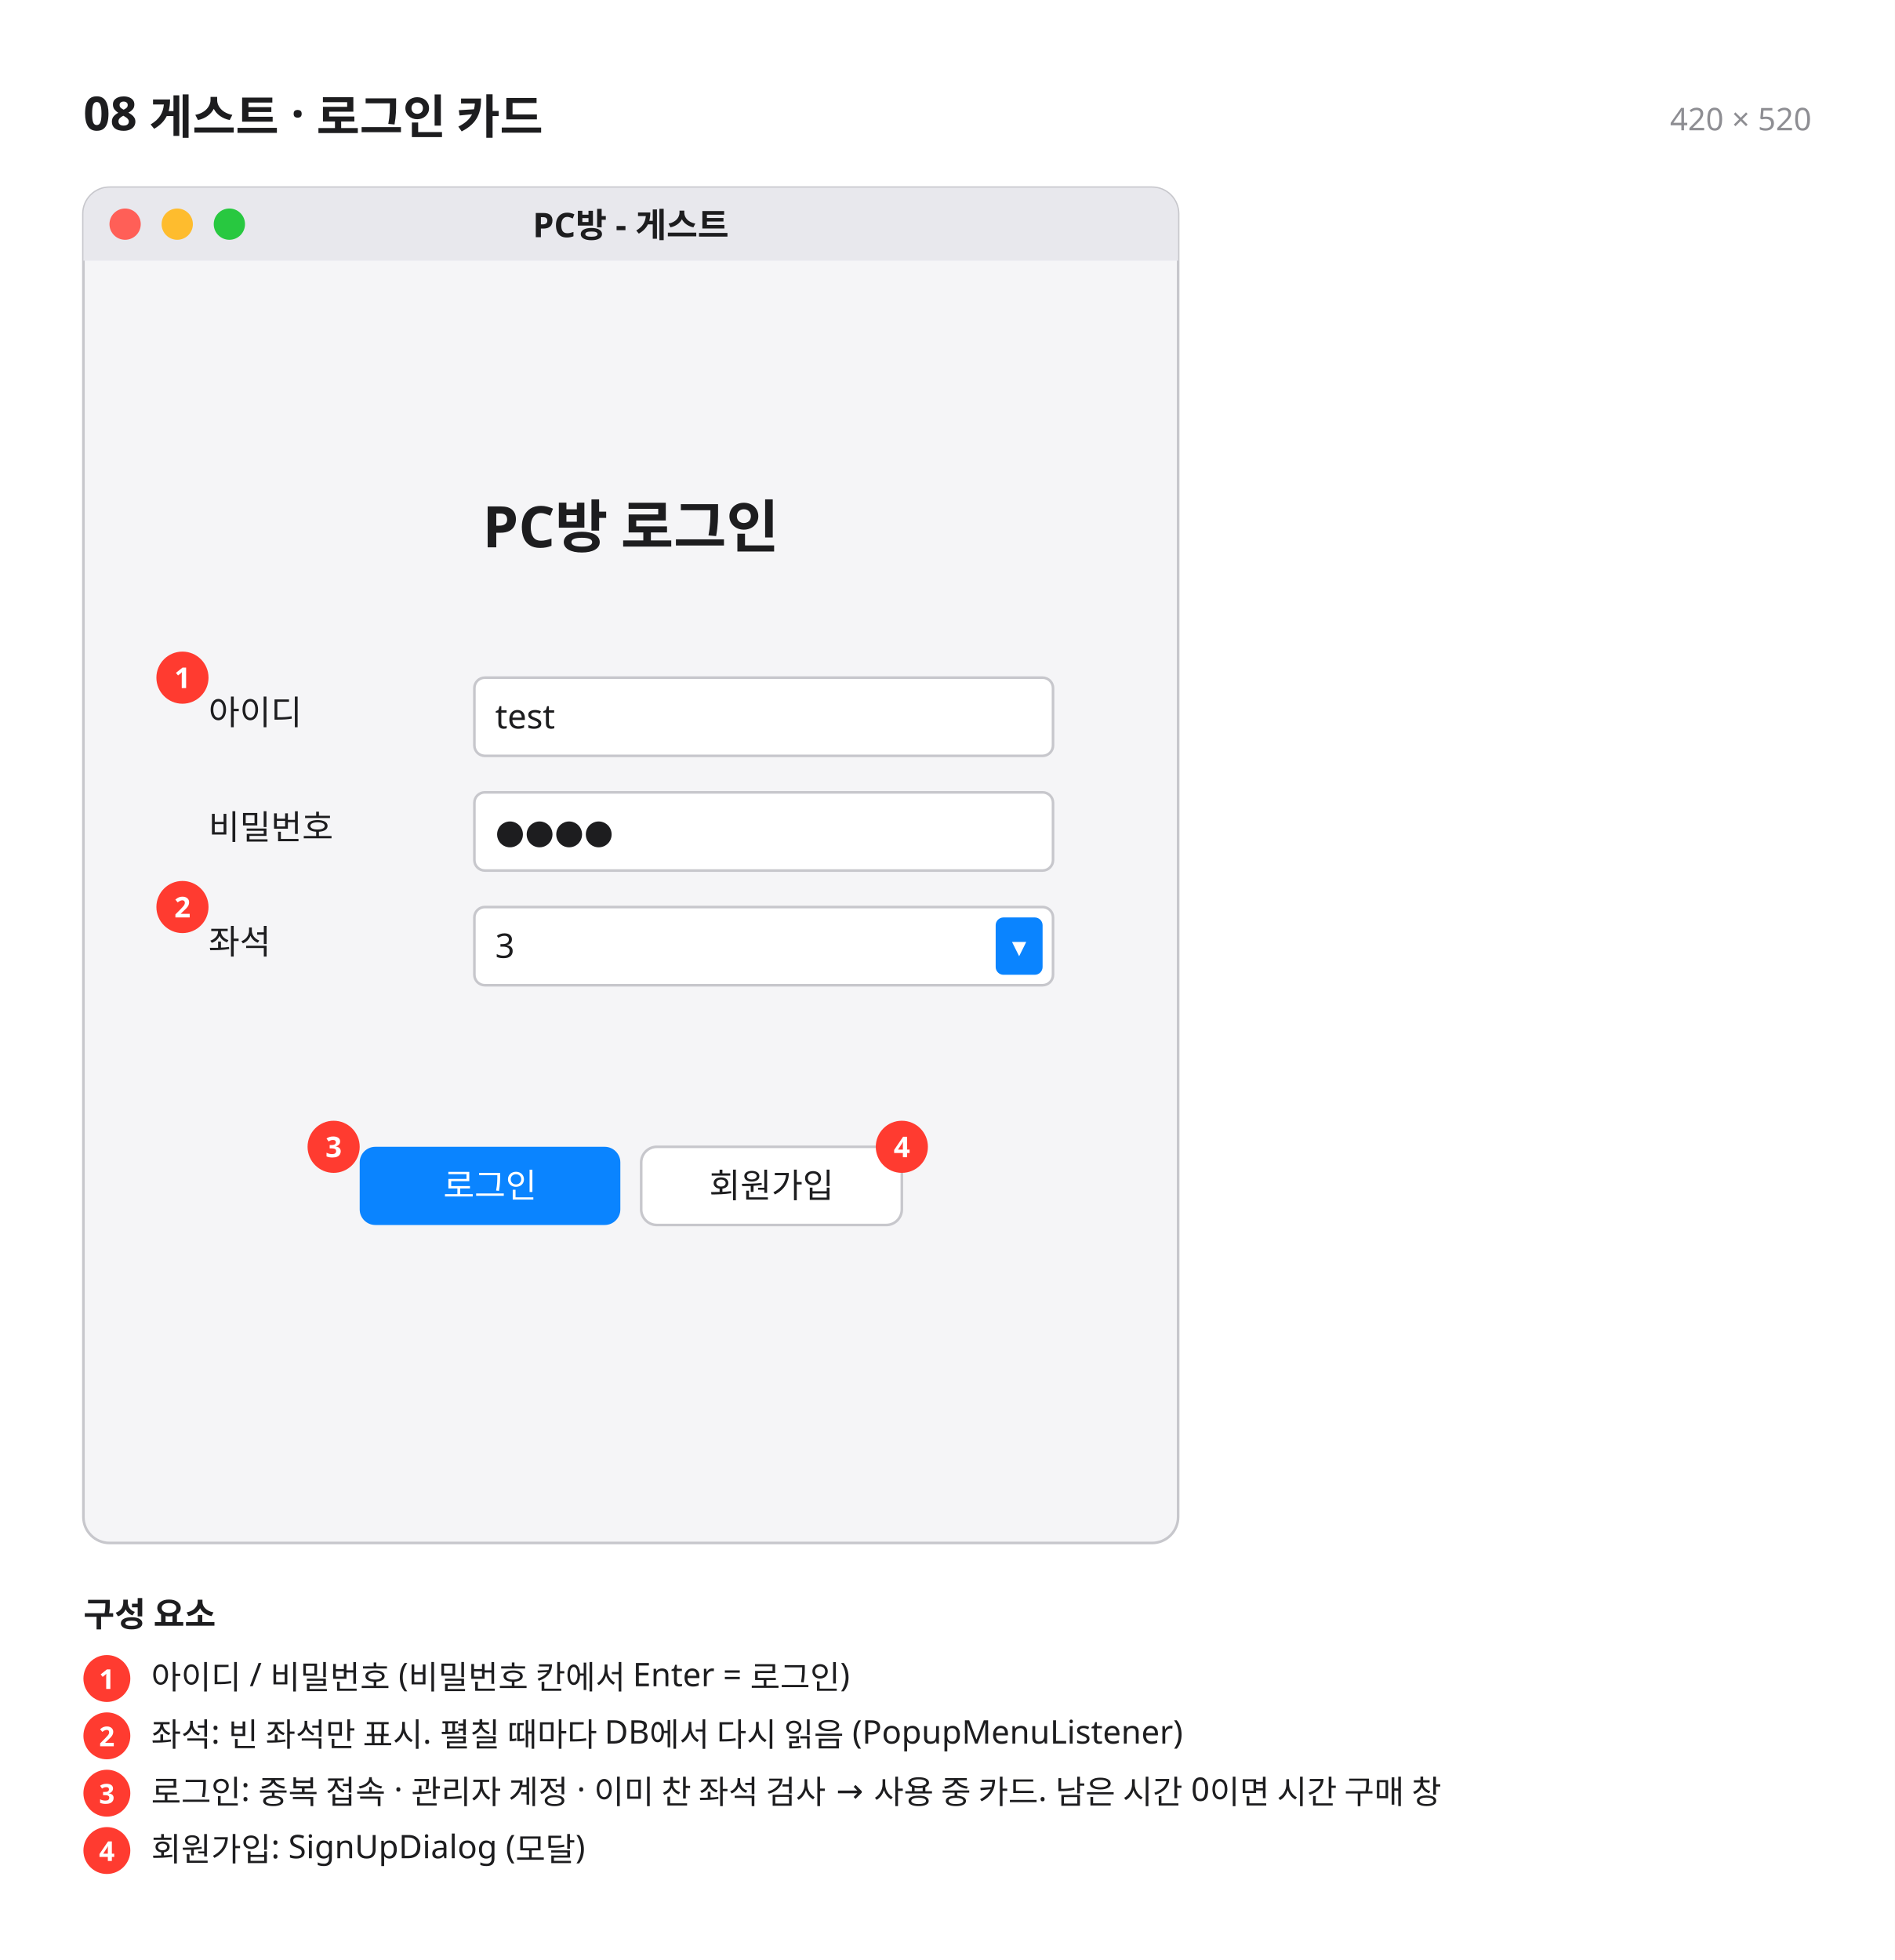
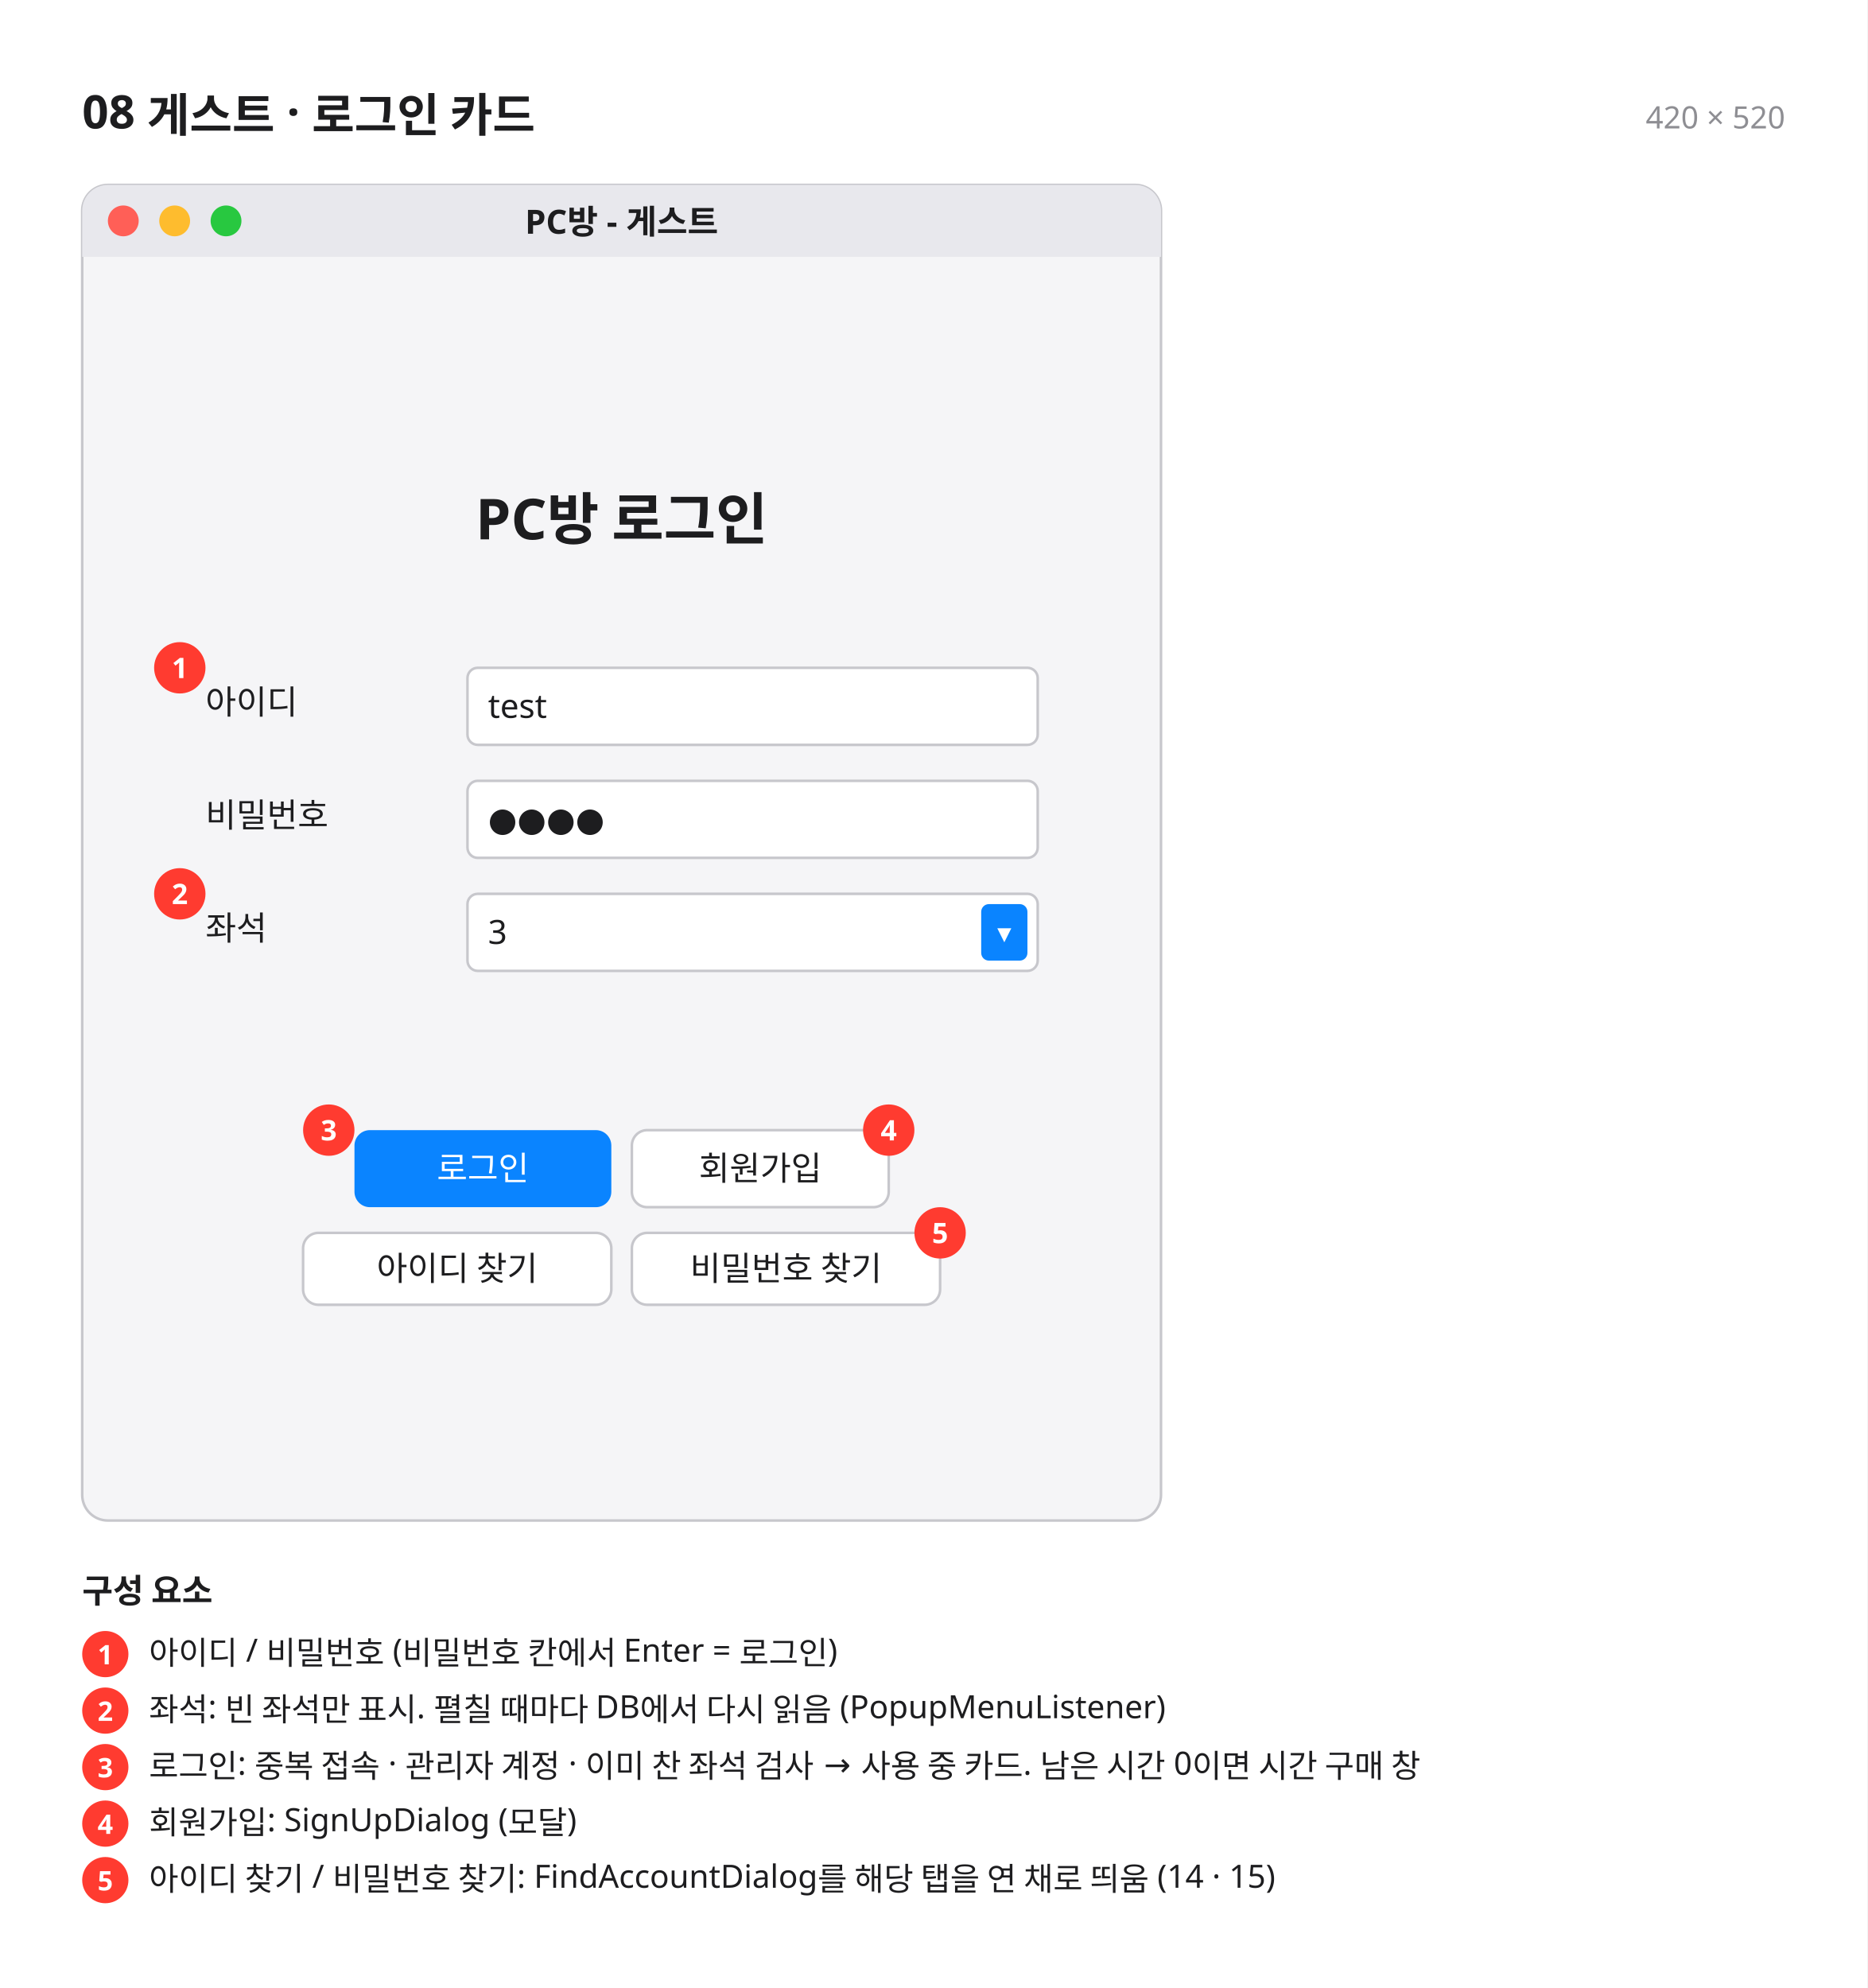
- <svg xmlns="http://www.w3.org/2000/svg" width="727" height="752" viewBox="0 0 727 752">
-   <rect width="727" height="752" fill="#FFFFFF" />
+ <svg xmlns="http://www.w3.org/2000/svg" width="727" height="774" viewBox="0 0 727 774">
+   <rect width="727" height="774" fill="#FFFFFF" />
  <text x="32" y="50" font-family="Apple SD Gothic Neo, Malgun Gothic, Noto Sans KR, sans-serif" font-size="18" font-weight="700" fill="#1D1D1F">08 게스트 · 로그인 카드</text>
  <text x="695" y="50" font-family="Apple SD Gothic Neo, Malgun Gothic, Noto Sans KR, sans-serif" font-size="12" text-anchor="end" fill="#8E8E93">420 × 520</text>
  <g id="창">
    <rect x="32" y="72" width="420" height="520" rx="10" fill="#F5F5F7" stroke="#C7C7CC" />
    <path d="M32 100V82a10 10 0 0 1 10 -10H442a10 10 0 0 1 10 10V100Z" fill="#E8E8ED" />
    <circle cx="48" cy="86" r="6" fill="#FF5F57" />
    <circle cx="68" cy="86" r="6" fill="#FEBC2E" />
    <circle cx="88" cy="86" r="6" fill="#28C840" />
    <text x="242.0" y="91" font-family="Apple SD Gothic Neo, Malgun Gothic, Noto Sans KR, sans-serif" font-size="13" font-weight="600" text-anchor="middle" fill="#1D1D1F">PC방 - 게스트</text>
  </g>
  <g id="내용">
    <text x="242.0" y="210" font-family="Apple SD Gothic Neo, Malgun Gothic, Noto Sans KR, sans-serif" font-size="22" font-weight="700" text-anchor="middle" fill="#1D1D1F">PC방 로그인</text>
    <text x="80" y="278" font-family="Apple SD Gothic Neo, Malgun Gothic, Noto Sans KR, sans-serif" font-size="13" font-weight="400" text-anchor="start" fill="#1D1D1F">아이디</text>
    <g id="JTextField">
      <rect x="182" y="260" width="222" height="30" rx="4" fill="#FFFFFF" stroke="#C7C7CC" stroke-width="1" />
      <text x="190" y="279.5" font-family="Apple SD Gothic Neo, Malgun Gothic, Noto Sans KR, sans-serif" font-size="13" font-weight="400" text-anchor="start" fill="#1D1D1F">test</text>
    </g>
    <text x="80" y="322" font-family="Apple SD Gothic Neo, Malgun Gothic, Noto Sans KR, sans-serif" font-size="13" font-weight="400" text-anchor="start" fill="#1D1D1F">비밀번호</text>
    <g id="JTextField">
      <rect x="182" y="304" width="222" height="30" rx="4" fill="#FFFFFF" stroke="#C7C7CC" stroke-width="1" />
      <text x="190" y="323.5" font-family="Apple SD Gothic Neo, Malgun Gothic, Noto Sans KR, sans-serif" font-size="13" font-weight="400" text-anchor="start" fill="#1D1D1F">●●●●</text>
    </g>
    <text x="80" y="366" font-family="Apple SD Gothic Neo, Malgun Gothic, Noto Sans KR, sans-serif" font-size="13" font-weight="400" text-anchor="start" fill="#1D1D1F">좌석</text>
    <g id="JComboBox">
      <rect x="182" y="348" width="222" height="30" rx="4" fill="#FFFFFF" stroke="#C7C7CC" stroke-width="1" />
      <text x="190" y="367.5" font-family="Apple SD Gothic Neo, Malgun Gothic, Noto Sans KR, sans-serif" font-size="13" font-weight="400" text-anchor="start" fill="#1D1D1F">3</text>
      <rect x="382" y="352" width="18" height="22" rx="3" fill="#0A84FF" />
      <text x="391" y="367.0" font-family="Apple SD Gothic Neo, Malgun Gothic, Noto Sans KR, sans-serif" font-size="11" font-weight="700" text-anchor="middle" fill="#FFFFFF">▾</text>
    </g>
    <g id="JButton 로그인">
      <rect x="138.0" y="440" width="100" height="30" rx="6" fill="#0A84FF" />
      <text x="188.0" y="459.5" font-family="Apple SD Gothic Neo, Malgun Gothic, Noto Sans KR, sans-serif" font-size="13" font-weight="500" text-anchor="middle" fill="#FFFFFF">로그인</text>
    </g>
    <g id="JButton 회원가입">
      <rect x="246.0" y="440" width="100" height="30" rx="6" fill="#FFFFFF" stroke="#C7C7CC" stroke-width="1" />
      <text x="296.0" y="459.5" font-family="Apple SD Gothic Neo, Malgun Gothic, Noto Sans KR, sans-serif" font-size="13" font-weight="500" text-anchor="middle" fill="#1D1D1F">회원가입</text>
    </g>
+     <g id="JButton 아이디 찾기">
+       <rect x="118.0" y="480" width="120" height="28" rx="6" fill="#FFFFFF" stroke="#C7C7CC" stroke-width="1" />
+       <text x="178.0" y="498.5" font-family="Apple SD Gothic Neo, Malgun Gothic, Noto Sans KR, sans-serif" font-size="13" font-weight="500" text-anchor="middle" fill="#1D1D1F">아이디 찾기</text>
+     </g>
+     <g id="JButton 비밀번호 찾기">
+       <rect x="246.0" y="480" width="120" height="28" rx="6" fill="#FFFFFF" stroke="#C7C7CC" stroke-width="1" />
+       <text x="306.0" y="498.5" font-family="Apple SD Gothic Neo, Malgun Gothic, Noto Sans KR, sans-serif" font-size="13" font-weight="500" text-anchor="middle" fill="#1D1D1F">비밀번호 찾기</text>
+     </g>
    <g id="표시 1">
      <circle cx="70" cy="260" r="10" fill="#FF3B30" />
      <text x="70" y="264" font-family="Apple SD Gothic Neo, Malgun Gothic, Noto Sans KR, sans-serif" font-size="11" font-weight="700" text-anchor="middle" fill="#FFFFFF">1</text>
    </g>
    <g id="표시 2">
      <circle cx="70" cy="348" r="10" fill="#FF3B30" />
      <text x="70" y="352" font-family="Apple SD Gothic Neo, Malgun Gothic, Noto Sans KR, sans-serif" font-size="11" font-weight="700" text-anchor="middle" fill="#FFFFFF">2</text>
    </g>
    <g id="표시 3">
      <circle cx="128.0" cy="440" r="10" fill="#FF3B30" />
      <text x="128.0" y="444" font-family="Apple SD Gothic Neo, Malgun Gothic, Noto Sans KR, sans-serif" font-size="11" font-weight="700" text-anchor="middle" fill="#FFFFFF">3</text>
    </g>
    <g id="표시 4">
      <circle cx="346.0" cy="440" r="10" fill="#FF3B30" />
      <text x="346.0" y="444" font-family="Apple SD Gothic Neo, Malgun Gothic, Noto Sans KR, sans-serif" font-size="11" font-weight="700" text-anchor="middle" fill="#FFFFFF">4</text>
    </g>
+     <g id="표시 5">
+       <circle cx="366.0" cy="480" r="10" fill="#FF3B30" />
+       <text x="366.0" y="484" font-family="Apple SD Gothic Neo, Malgun Gothic, Noto Sans KR, sans-serif" font-size="11" font-weight="700" text-anchor="middle" fill="#FFFFFF">5</text>
+     </g>
  </g>
  <g id="범례">
    <text x="32" y="624" font-family="Apple SD Gothic Neo, Malgun Gothic, Noto Sans KR, sans-serif" font-size="13" font-weight="700" fill="#1D1D1F">구성 요소</text>
    <circle cx="41" cy="644" r="9" fill="#FF3B30" />
    <text x="41" y="648" font-family="Apple SD Gothic Neo, Malgun Gothic, Noto Sans KR, sans-serif" font-size="10.5" font-weight="700" text-anchor="middle" fill="#FFFFFF">1</text>
    <text x="58" y="648" font-family="Apple SD Gothic Neo, Malgun Gothic, Noto Sans KR, sans-serif" font-size="12.5" fill="#1D1D1F">아이디 / 비밀번호 (비밀번호 칸에서 Enter = 로그인)</text>
    <circle cx="41" cy="666" r="9" fill="#FF3B30" />
    <text x="41" y="670" font-family="Apple SD Gothic Neo, Malgun Gothic, Noto Sans KR, sans-serif" font-size="10.5" font-weight="700" text-anchor="middle" fill="#FFFFFF">2</text>
    <text x="58" y="670" font-family="Apple SD Gothic Neo, Malgun Gothic, Noto Sans KR, sans-serif" font-size="12.5" fill="#1D1D1F">좌석: 빈 좌석만 표시. 펼칠 때마다 DB에서 다시 읽음 (PopupMenuListener)</text>
    <circle cx="41" cy="688" r="9" fill="#FF3B30" />
    <text x="41" y="692" font-family="Apple SD Gothic Neo, Malgun Gothic, Noto Sans KR, sans-serif" font-size="10.5" font-weight="700" text-anchor="middle" fill="#FFFFFF">3</text>
    <text x="58" y="692" font-family="Apple SD Gothic Neo, Malgun Gothic, Noto Sans KR, sans-serif" font-size="12.5" fill="#1D1D1F">로그인: 중복 접속 · 관리자 계정 · 이미 찬 좌석 검사 → 사용 중 카드. 남은 시간 0이면 시간 구매 창</text>
    <circle cx="41" cy="710" r="9" fill="#FF3B30" />
    <text x="41" y="714" font-family="Apple SD Gothic Neo, Malgun Gothic, Noto Sans KR, sans-serif" font-size="10.5" font-weight="700" text-anchor="middle" fill="#FFFFFF">4</text>
    <text x="58" y="714" font-family="Apple SD Gothic Neo, Malgun Gothic, Noto Sans KR, sans-serif" font-size="12.5" fill="#1D1D1F">회원가입: SignUpDialog (모달)</text>
+     <circle cx="41" cy="732" r="9" fill="#FF3B30" />
+     <text x="41" y="736" font-family="Apple SD Gothic Neo, Malgun Gothic, Noto Sans KR, sans-serif" font-size="10.5" font-weight="700" text-anchor="middle" fill="#FFFFFF">5</text>
+     <text x="58" y="736" font-family="Apple SD Gothic Neo, Malgun Gothic, Noto Sans KR, sans-serif" font-size="12.5" fill="#1D1D1F">아이디 찾기 / 비밀번호 찾기: FindAccountDialog를 해당 탭을 연 채로 띄움 (14 · 15)</text>
  </g>
</svg>
